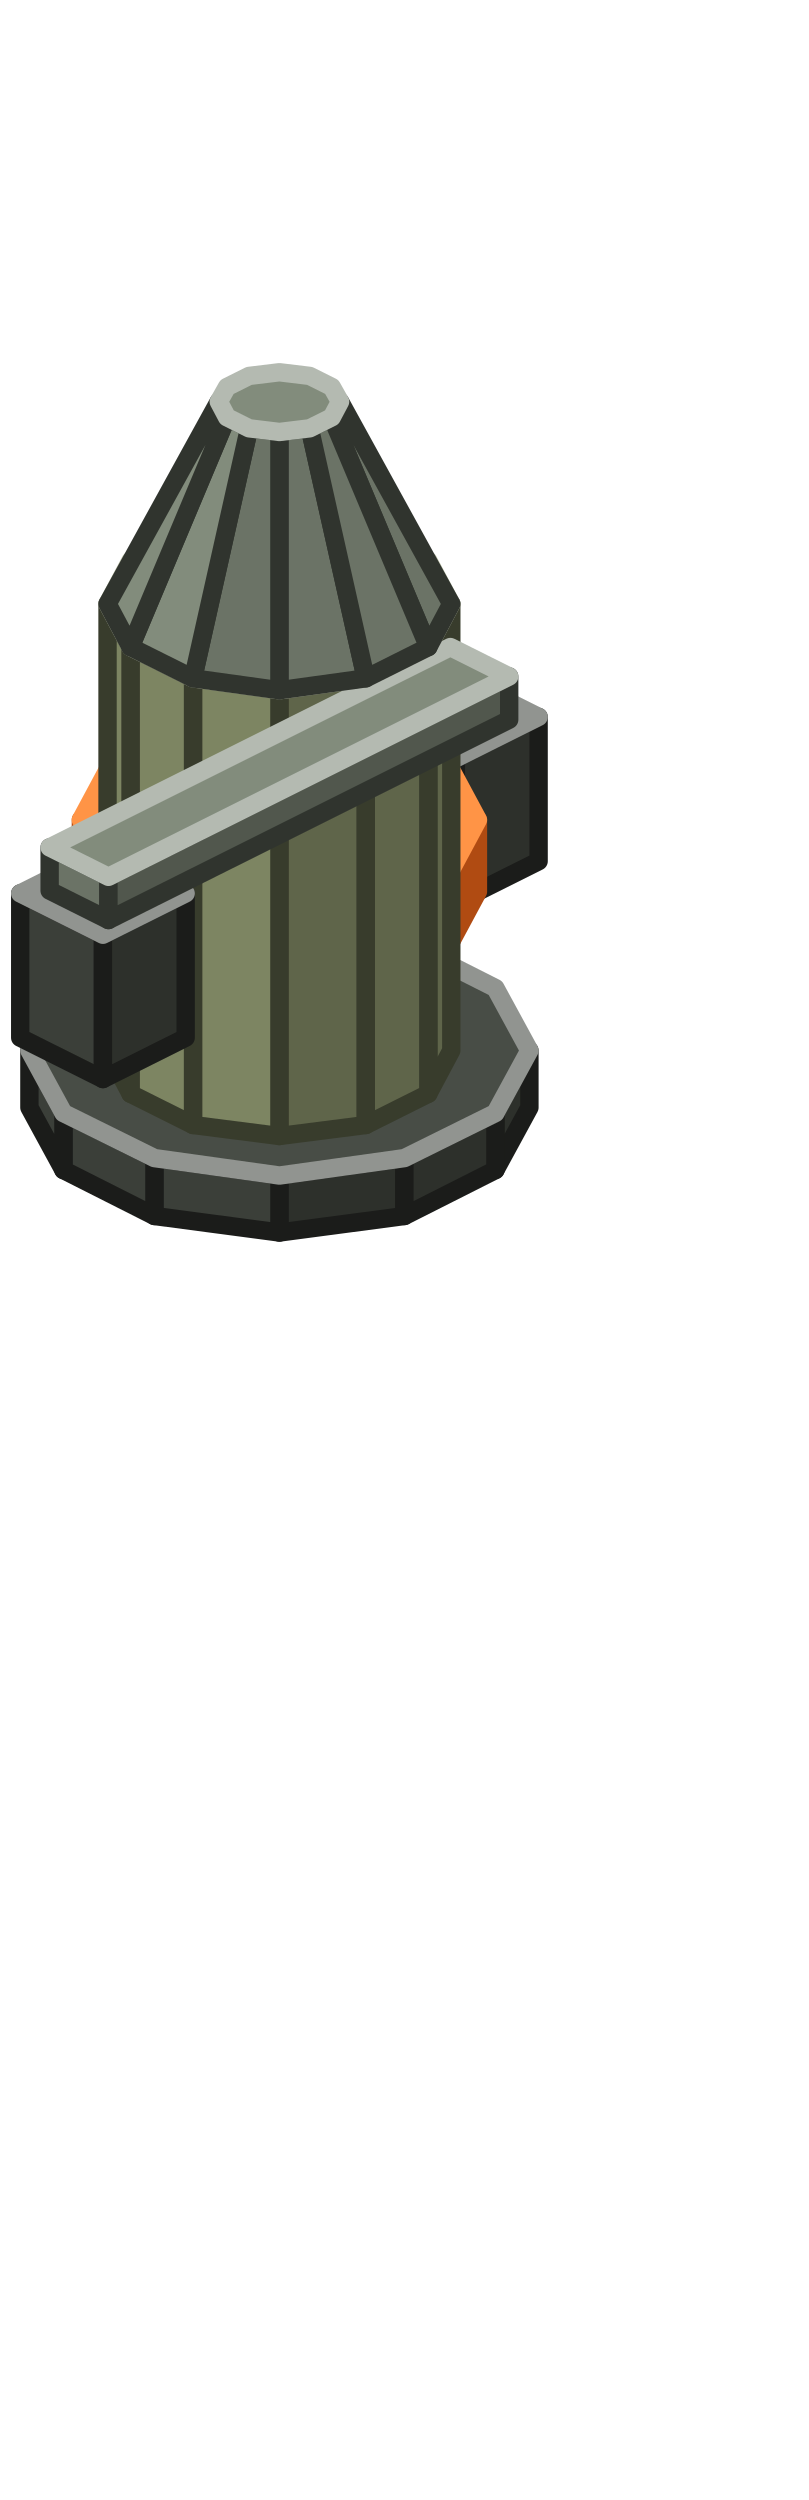
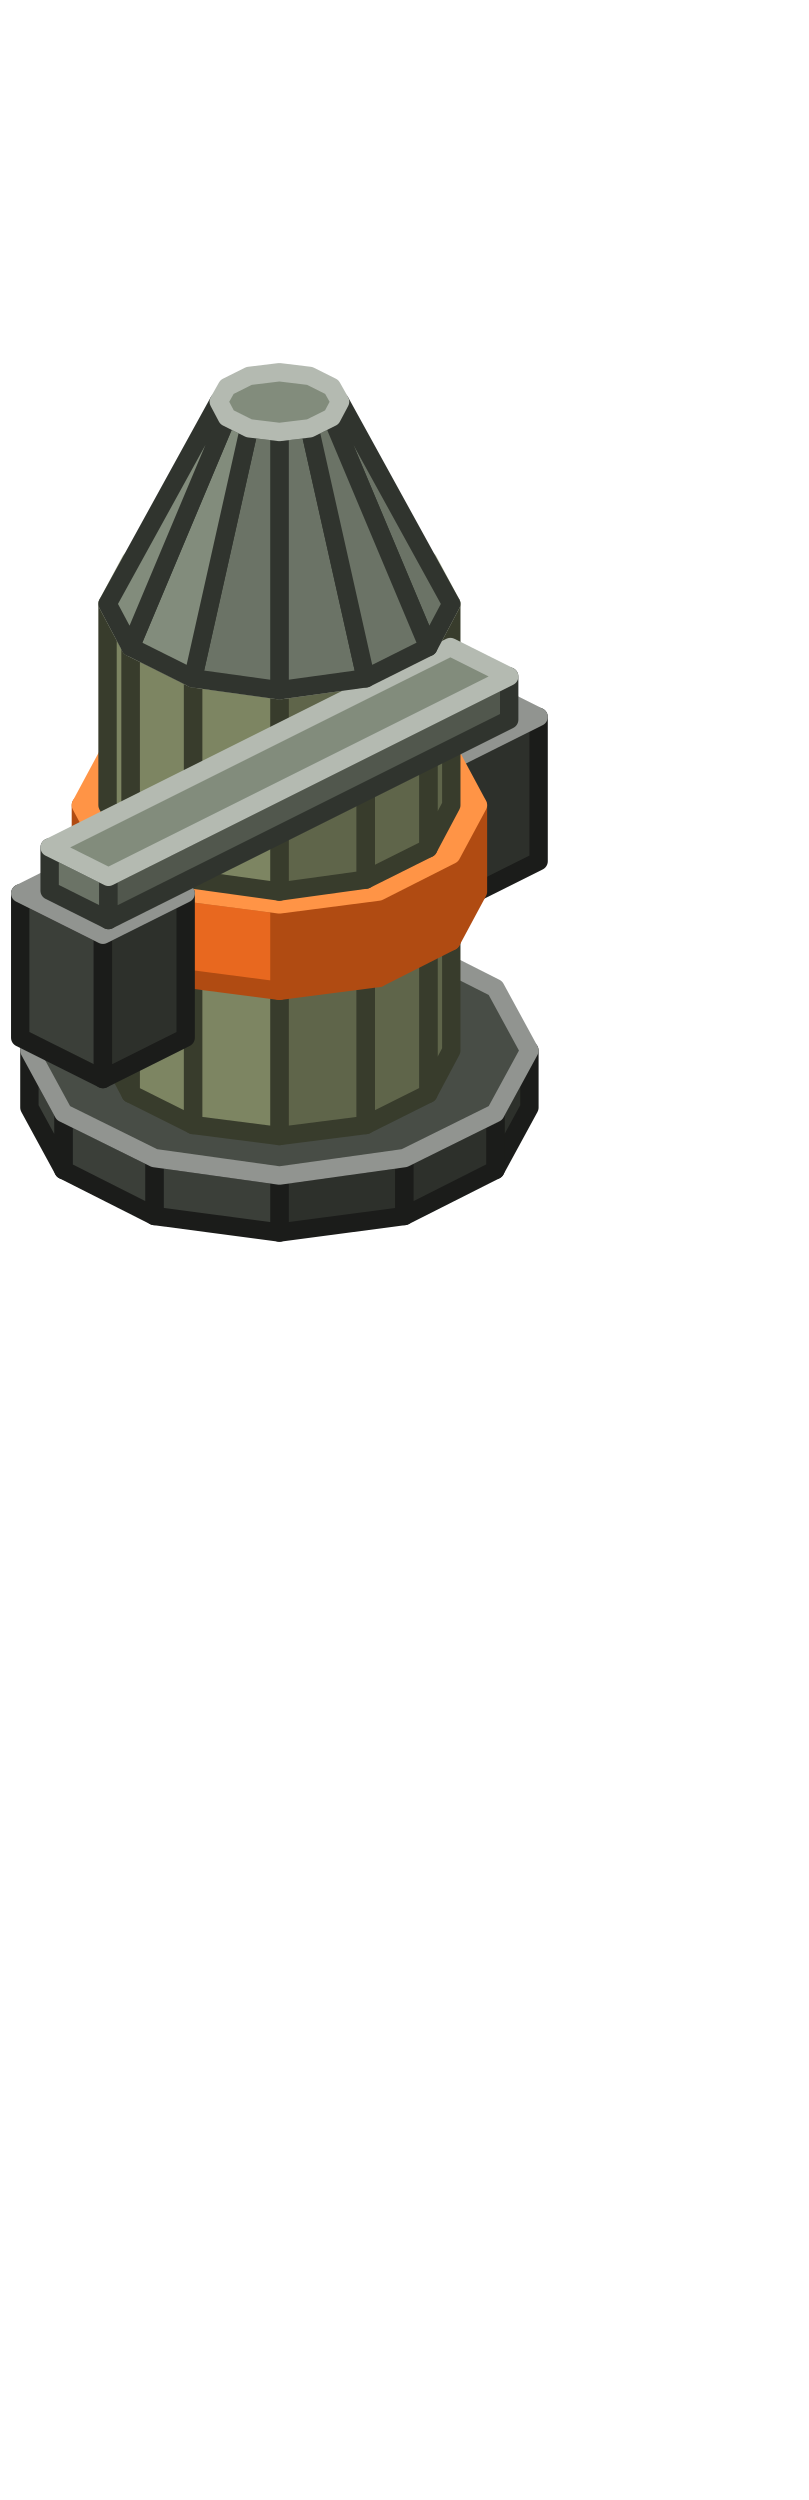
<svg xmlns="http://www.w3.org/2000/svg" width="88" height="272" viewBox="0 0 88 272">
  <g stroke-width="2" stroke-linejoin="round">
    <polygon points="44,132.3 30.4,134.1 30.4,127.9 44,126" fill="#2D302B" stroke="#1B1C1A" />
    <polygon points="30.4,134.1 16.8,132.3 16.8,126 30.4,127.9" fill="#3B3F39" stroke="#1B1C1A" />
    <polygon points="16.8,132.3 6.9,127.3 6.9,121.1 16.8,126" fill="#3B3F39" stroke="#1B1C1A" />
    <polygon points="6.9,127.3 3.2,120.5 3.2,114.3 6.9,121.1" fill="#3B3F39" stroke="#1B1C1A" />
    <polygon points="57.6,120.5 53.9,127.3 53.9,121.1 57.6,114.3" fill="#2D302B" stroke="#1B1C1A" />
    <polygon points="53.9,127.3 44,132.3 44,126 53.9,121.1" fill="#2D302B" stroke="#1B1C1A" />
    <polygon points="44,126 30.4,127.9 16.8,126 6.9,121.1 3.2,114.3 6.9,107.5 16.8,102.5 30.4,100.7 44,102.5 53.9,107.5 57.6,114.3 53.9,121.1" fill="#484D46" stroke="#919490" />
    <polygon points="49.6,98.2 40.6,93.7 40.6,78 49.6,82.5" fill="#3B3F39" stroke="#1B1C1A" />
    <polygon points="58.6,93.7 49.6,98.2 49.6,82.5 58.6,78" fill="#2D302B" stroke="#1B1C1A" />
    <polygon points="49.6,82.5 40.6,78 49.6,73.5 58.6,78" fill="#484D46" stroke="#919490" />
-     <polygon points="41.2,106.4 30.4,107.8 30.4,100 41.2,98.5" fill="#B04B12" stroke="#B04B12" />
-     <polygon points="30.4,107.8 19.6,106.4 19.6,98.5 30.4,100" fill="#E8681F" stroke="#B04B12" />
-     <polygon points="19.6,106.4 11.7,102.4 11.7,94.6 19.6,98.5" fill="#E8681F" stroke="#B04B12" />
-     <polygon points="11.7,102.4 8.8,97 8.8,89.2 11.7,94.6" fill="#E8681F" stroke="#B04B12" />
-     <polygon points="52,97 49.1,102.4 49.1,94.6 52,89.2" fill="#B04B12" stroke="#B04B12" />
-     <polygon points="49.1,102.4 41.2,106.4 41.2,98.5 49.1,94.6" fill="#B04B12" stroke="#B04B12" />
-     <polygon points="41.2,98.5 30.4,100 19.6,98.5 11.7,94.6 8.8,89.2 11.7,83.8 19.6,79.9 30.4,78.4 41.2,79.9 49.1,83.8 52,89.2 49.1,94.6" fill="#FF9446" stroke="#FF9446" />
-     <polygon points="39.8,122.4 30.4,123.6 30.4,75.1 39.8,73.8" fill="#5F654A" stroke="#383C2C" />
-     <polygon points="30.4,123.6 21,122.4 21,73.8 30.4,75.1" fill="#7D8562" stroke="#383C2C" />
-     <polygon points="21,122.4 14.2,119 14.2,70.4 21,73.8" fill="#7D8562" stroke="#383C2C" />
-     <polygon points="14.2,119 11.7,114.3 11.7,65.7 14.2,70.4" fill="#7D8562" stroke="#383C2C" />
-     <polygon points="49.1,114.3 46.6,119 46.6,70.4 49.1,65.7" fill="#5F654A" stroke="#383C2C" />
-     <polygon points="46.6,119 39.8,122.4 39.8,73.8 46.6,70.4" fill="#5F654A" stroke="#383C2C" />
+     <polygon points="39.8,122.4 30.4,123.6 30.4,106.4 39.8,105.1" fill="#5F654A" stroke="#383C2C" />
+     <polygon points="30.4,123.6 21,122.4 21,105.1 30.4,106.4" fill="#7D8562" stroke="#383C2C" />
+     <polygon points="21,122.4 14.2,119 14.2,101.7 21,105.1" fill="#7D8562" stroke="#383C2C" />
+     <polygon points="14.2,119 11.7,114.3 11.7,97 14.2,101.7" fill="#7D8562" stroke="#383C2C" />
+     <polygon points="49.1,114.3 46.6,119 46.6,101.7 49.1,97" fill="#5F654A" stroke="#383C2C" />
+     <polygon points="46.6,119 39.8,122.4 39.8,105.1 46.6,101.7" fill="#5F654A" stroke="#383C2C" />
+     <polygon points="39.8,105.1 30.4,106.4 21,105.1 14.2,101.7 11.7,97 14.2,92.3 21,88.9 30.4,87.7 39.8,88.9 46.6,92.3 49.1,97 46.6,101.7" fill="#98A278" stroke="#C1C7AE" />
+     <polygon points="41.2,106.4 30.4,107.8 30.4,98.4 41.2,97" fill="#B04B12" stroke="#B04B12" />
+     <polygon points="30.4,107.8 19.6,106.4 19.6,97 30.4,98.4" fill="#E8681F" stroke="#B04B12" />
+     <polygon points="19.6,106.4 11.7,102.4 11.7,93 19.6,97" fill="#E8681F" stroke="#B04B12" />
+     <polygon points="11.7,102.4 8.8,97 8.8,87.6 11.7,93" fill="#E8681F" stroke="#B04B12" />
+     <polygon points="52,97 49.1,102.4 49.1,93 52,87.6" fill="#B04B12" stroke="#B04B12" />
+     <polygon points="49.1,102.4 41.2,106.4 41.2,97 49.1,93" fill="#B04B12" stroke="#B04B12" />
+     <polygon points="41.2,97 30.4,98.4 19.6,97 11.7,93 8.8,87.6 11.7,82.2 19.6,78.3 30.4,76.9 41.2,78.3 49.1,82.2 52,87.6 49.1,93" fill="#FF9446" stroke="#FF9446" />
+     <polygon points="39.8,95.7 30.4,97 30.4,75.1 39.8,73.8" fill="#5F654A" stroke="#383C2C" />
+     <polygon points="30.4,97 21,95.7 21,73.8 30.4,75.1" fill="#7D8562" stroke="#383C2C" />
+     <polygon points="21,95.7 14.2,92.3 14.2,70.4 21,73.8" fill="#7D8562" stroke="#383C2C" />
+     <polygon points="14.2,92.3 11.7,87.6 11.7,65.7 14.2,70.4" fill="#7D8562" stroke="#383C2C" />
+     <polygon points="49.1,87.6 46.6,92.3 46.6,70.4 49.1,65.7" fill="#5F654A" stroke="#383C2C" />
+     <polygon points="46.6,92.3 39.8,95.7 39.8,73.8 46.6,70.4" fill="#5F654A" stroke="#383C2C" />
    <polygon points="39.8,73.8 30.4,75.1 21,73.8 14.2,70.4 11.7,65.7 14.2,61 21,57.6 30.4,56.3 39.8,57.6 46.6,61 49.1,65.7 46.6,70.4" fill="#98A278" stroke="#C1C7AE" />
    <polygon points="11.2,117.4 2.2,112.9 2.2,97.2 11.2,101.7" fill="#3B3F39" stroke="#1B1C1A" />
    <polygon points="20.2,112.9 11.2,117.4 11.2,101.7 20.2,97.2" fill="#2D302B" stroke="#1B1C1A" />
    <polygon points="11.2,101.7 2.2,97.2 11.2,92.7 20.2,97.2" fill="#484D46" stroke="#919490" />
    <polygon points="11.8,100.1 5.4,96.9 5.4,92.2 11.8,95.4" fill="#6B7366" stroke="#30342E" />
    <polygon points="55.4,78.3 11.8,100.1 11.8,95.4 55.4,73.6" fill="#51574D" stroke="#30342E" />
    <polygon points="11.8,95.4 5.4,92.2 49,70.4 55.4,73.6" fill="#828C7C" stroke="#B4BAB1" />
    <polygon points="39.8,73.8 30.4,75.1 30.4,47 33.7,46.6" fill="#6B7366" stroke="#30342E" />
    <polygon points="30.4,75.1 21,73.8 27.1,46.6 30.4,47" fill="#6B7366" stroke="#30342E" />
    <polygon points="21,73.8 14.2,70.4 24.7,45.4 27.1,46.6" fill="#828C7C" stroke="#30342E" />
    <polygon points="14.2,70.4 11.7,65.7 23.8,43.7 24.7,45.4" fill="#828C7C" stroke="#30342E" />
    <polygon points="49.1,65.7 46.6,70.4 36.1,45.4 37,43.7" fill="#6B7366" stroke="#30342E" />
    <polygon points="46.6,70.4 39.8,73.8 33.7,46.6 36.1,45.4" fill="#6B7366" stroke="#30342E" />
    <polygon points="33.7,46.6 30.4,47 27.1,46.6 24.7,45.4 23.8,43.7 24.7,42.1 27.1,40.9 30.4,40.5 33.7,40.9 36.1,42.1 37,43.7 36.1,45.4" fill="#828C7C" stroke="#B4BAB1" />
  </g>
</svg>
